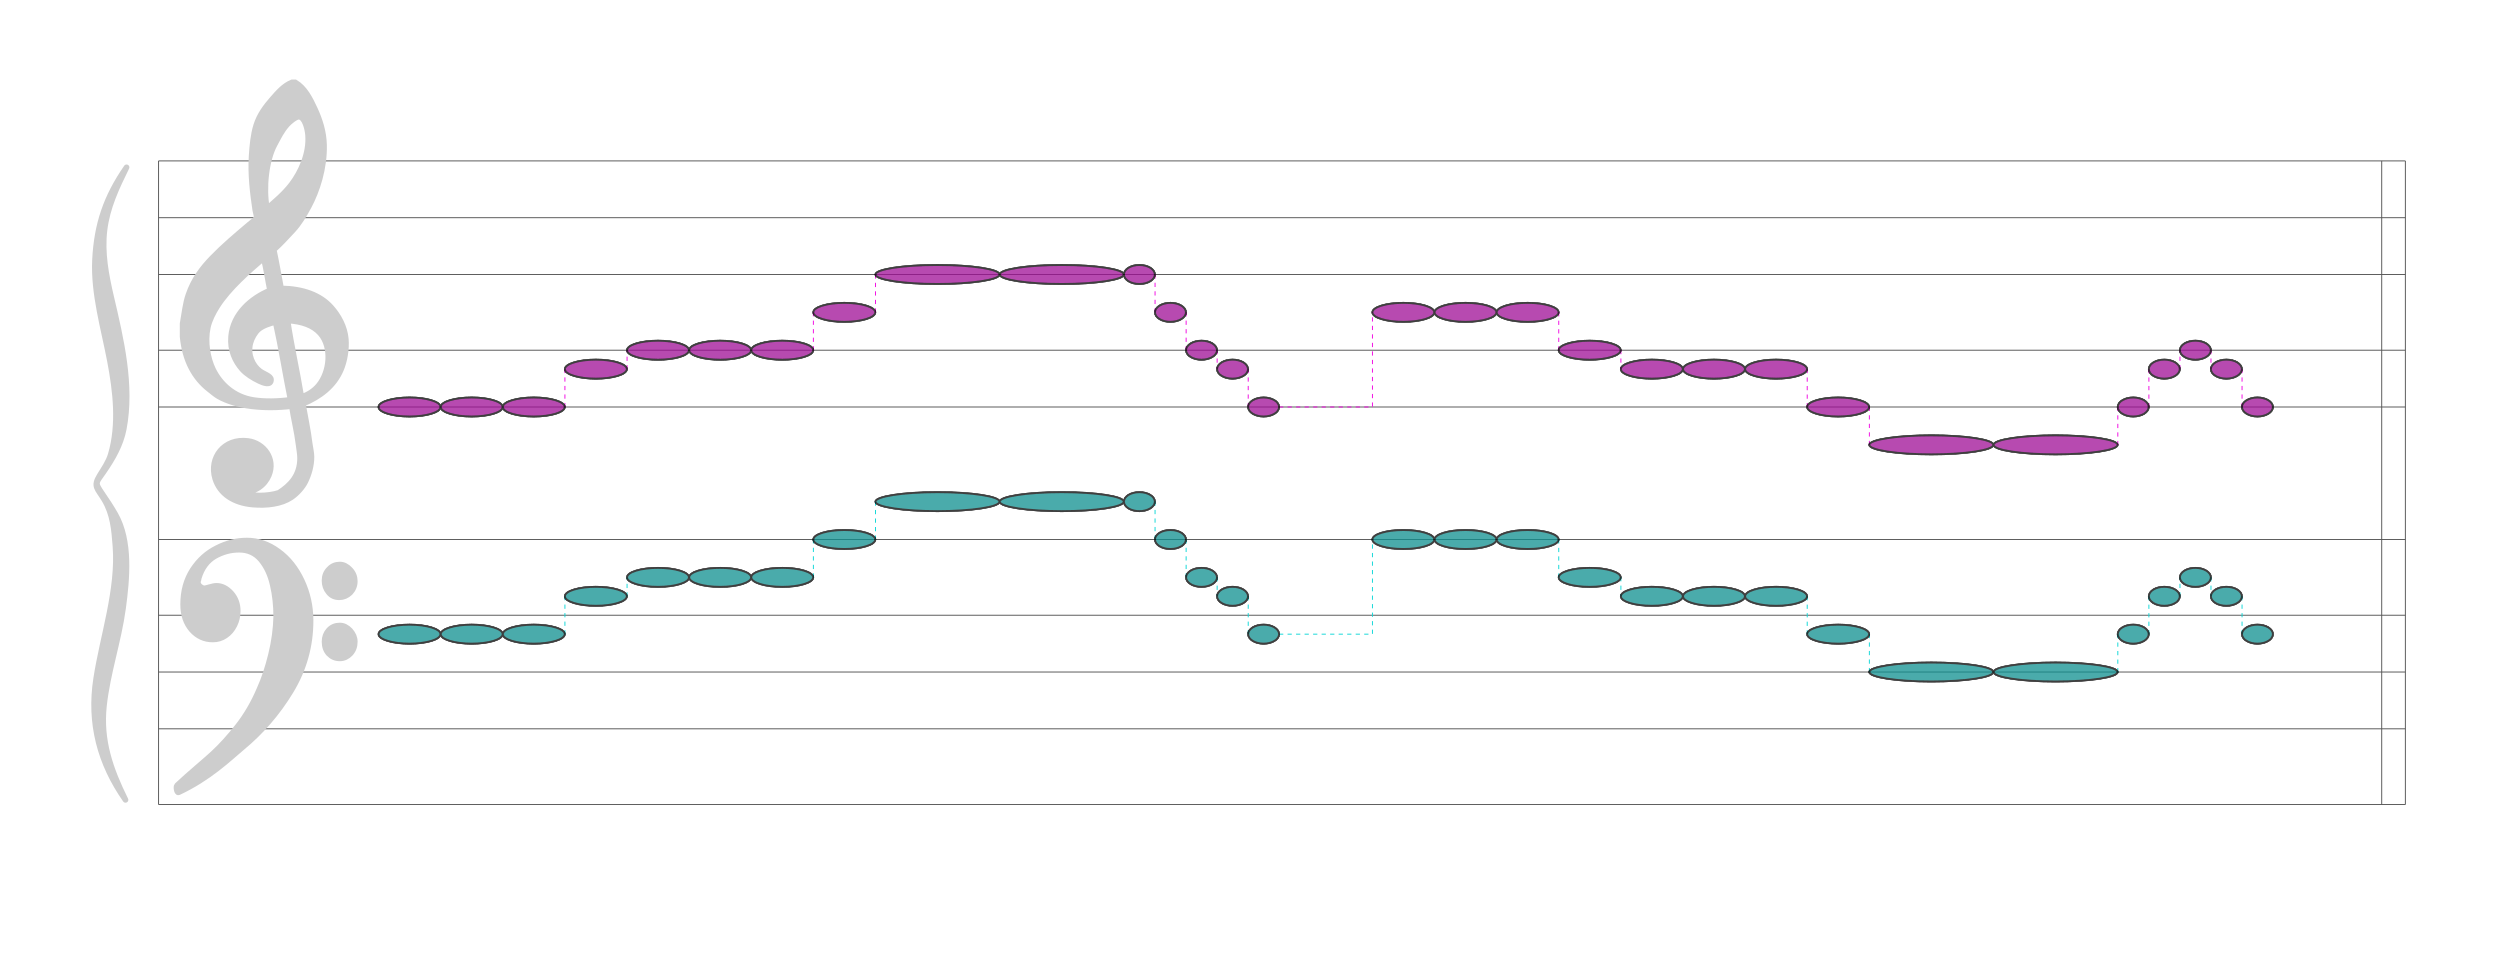
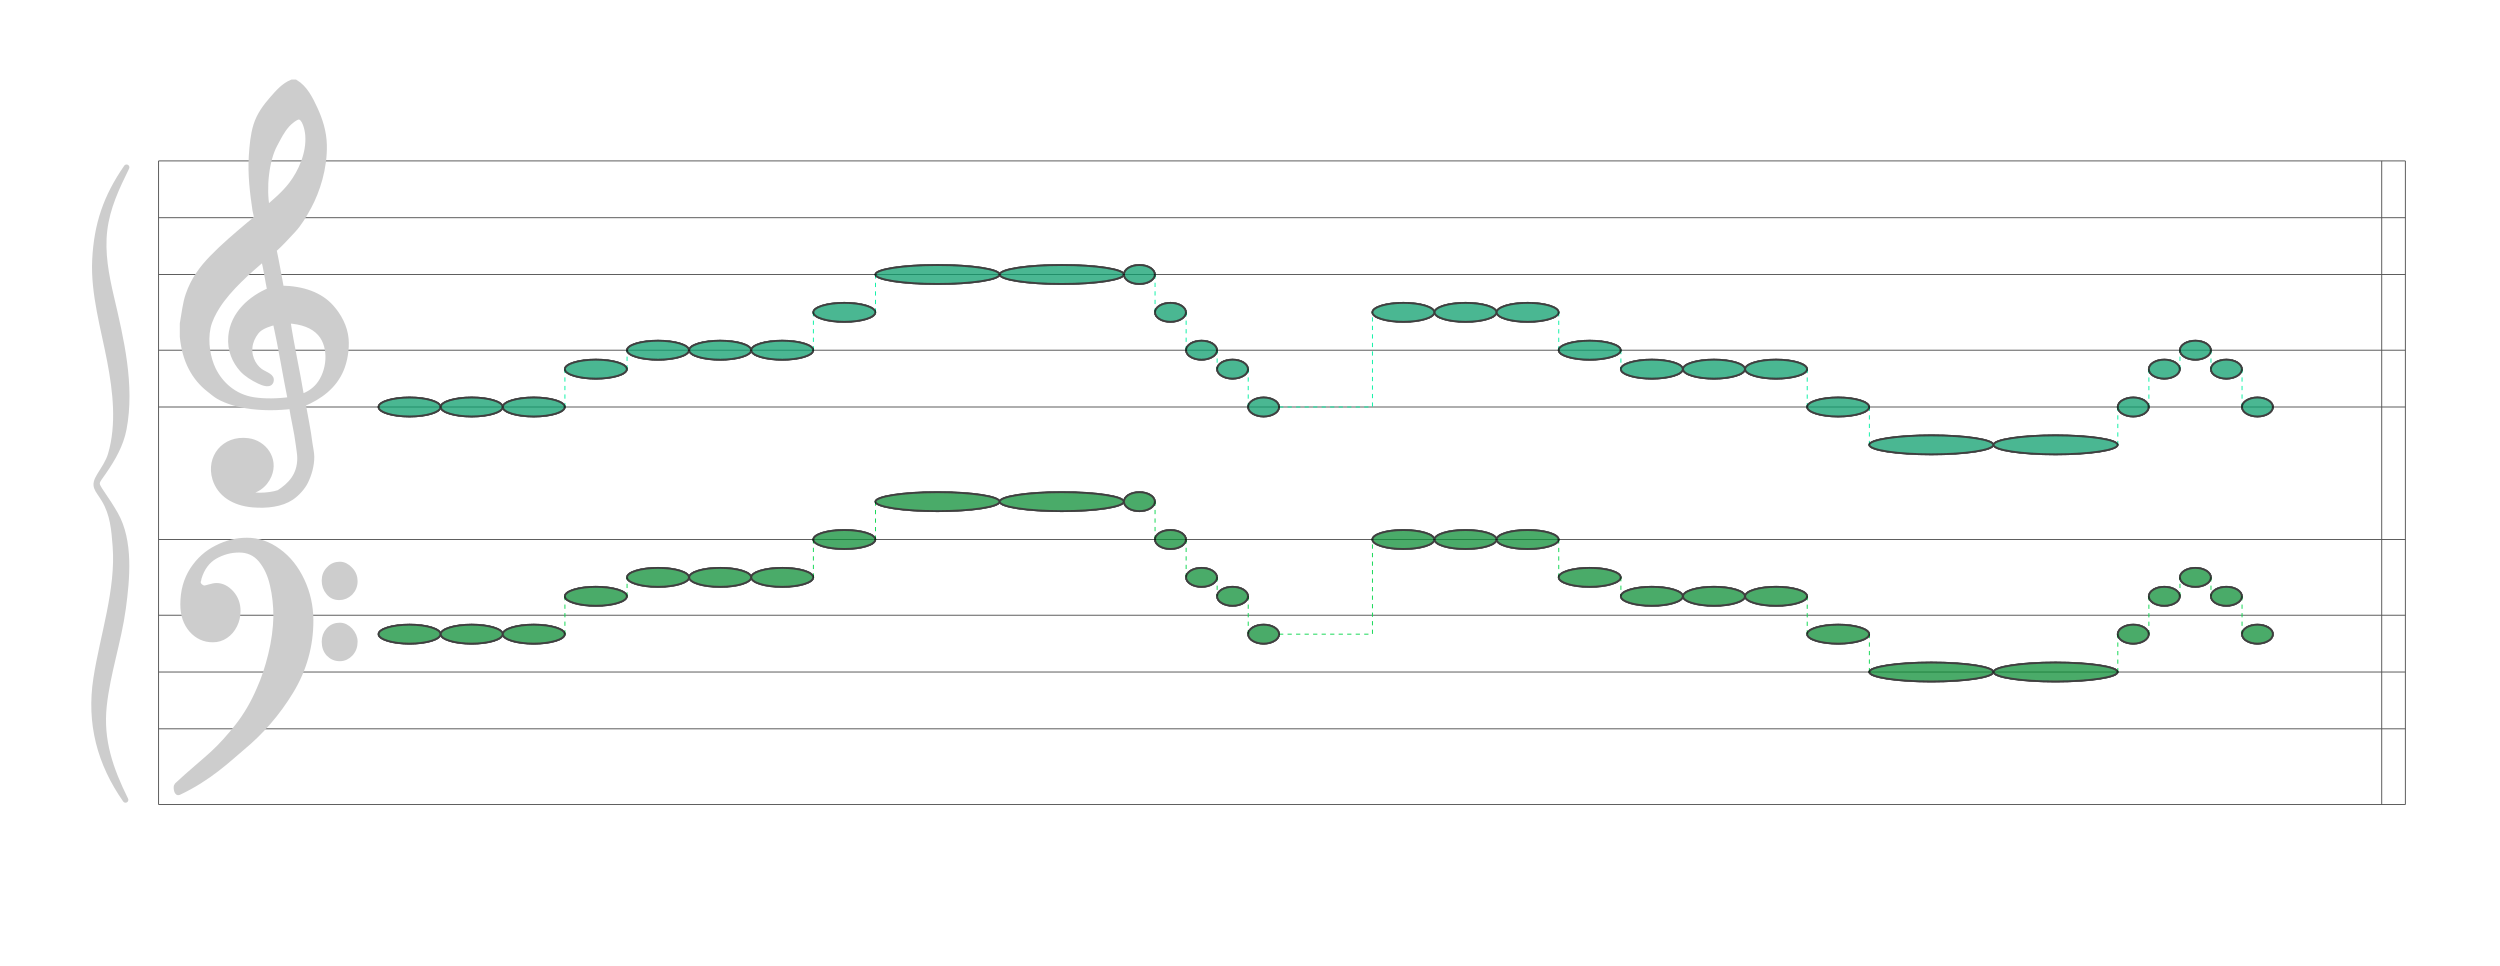
<svg xmlns="http://www.w3.org/2000/svg" version="1.1" viewPort="0 40 28.59 41" viewBox="-200 -50 1320.64 510" width="1320.64" height="510">
  <filter id="constantOpacity">
    <feComponentTransfer>
      <feFuncA type="table" tableValues="0 .5 .5" />
    </feComponentTransfer>
  </filter>
  <g transform="scale(35, -10) translate(0, -81)">
    <g class="staff-lines" stroke-width="0.5" stroke="#555555">
      <path vector-effect="non-scaling-stroke" d="M-3.321 64.5 L30.59 64.5" />
      <path vector-effect="non-scaling-stroke" d="M-3.321 67.5 L30.59 67.5" />
      <path vector-effect="non-scaling-stroke" d="M-3.321 71.5 L30.59 71.5" />
      <path vector-effect="non-scaling-stroke" d="M-3.321 74.5 L30.59 74.5" />
      <path vector-effect="non-scaling-stroke" d="M-3.321 77.5 L30.59 77.5" />
      <path vector-effect="non-scaling-stroke" d="M-3.321 43.5 L30.59 43.5" />
      <path vector-effect="non-scaling-stroke" d="M-3.321 47.5 L30.59 47.5" />
      <path vector-effect="non-scaling-stroke" d="M-3.321 50.5 L30.59 50.5" />
      <path vector-effect="non-scaling-stroke" d="M-3.321 53.5 L30.59 53.5" />
      <path vector-effect="non-scaling-stroke" d="M-3.321 57.5 L30.59 57.5" />
      <path vector-effect="non-scaling-stroke" d="M30.233,43.5 L30.233,77.5" />
      <path vector-effect="non-scaling-stroke" d="M30.59,43.5 L30.59,77.5" />
      <path vector-effect="non-scaling-stroke" d="M-3.321,43.5 L-3.321,77.5 z" />
    </g>
    <g transform="scale(0.714286, 1)">
      <g vector-effect="non-scaling-stroke" class="treble-clef" stroke="#cdcdcd" stroke-width="3" fill="#cdcdcd" transform="translate(-17.25, 5.15) scale(0.06, 0.07)">
        <path vector-effect="non-scaling-stroke" d="M250.026,1080.111c-2.375-5.813-4.501-12.037-5.616-19.656c-1.07-7.32-1.387-15.609-1.62-23.113    c-0.426-13.713,0.409-28.548,1.296-41.038c0.132-1.861,0.517-3.882,0.432-5.183c-0.118-1.794-1.622-3.834-2.484-5.401    c-4.551-8.266-9.023-16.291-13.176-25.488c-3.56-7.883-6.46-16.235-8.316-27.648c-1.087-6.682-1.406-14.26-2.053-21.816   c0-3.313,0-6.623,0-9.936c0.817-17.854,4.099-30.916,9.396-39.743c1.084-1.808,2.228-3.951,3.24-5.186    c6.218-7.579,16.081-9.873,25.812-7.343c0.598-8.887,1.858-19.53,2.376-28.944c0.193-3.49,0.54-7.194,0.54-10.368    c-0.003-13.193-3.44-20.603-7.452-26.135c-3.645-2.613-9.925-3.099-13.176,0.43c4.904-0.174,8.174,5.425,9.612,12.744    c2.427,12.351-1.738,24.386-7.344,25.918c-8.458,2.316-13.738-12.691-11.556-28.295c1.622-11.598,6.603-18.42,13.176-19.655    c5.073-0.956,10.149,0.426,13.608,5.399c1.988,2.858,4.009,7.685,4.968,11.879c1.246,5.448,2.18,12.212,2.16,18.792    c-0.01,3.246-0.453,6.761-0.648,10.152c-0.614,10.689-1.579,19.729-2.376,29.812c6.095,5.437,10.941,13.432,13.392,25.704    c1.302,6.52,2.035,15.517,1.727,23.111c-0.375,9.302-2.565,17.712-5.183,23.975c-3.863,9.248-9.852,13.985-17.604,14.257    c-0.849,9.749-1.633,19.633-2.593,29.159c2.376,4.619,4.55,9.643,6.805,14.906c2.185,5.095,3.892,11.286,5.508,17.712    c2.98,11.855,5.576,29.004,5.4,46.44c-0.102,10.157-1.538,19.319-3.24,27.215c-1.691,7.847-3.557,15.81-6.912,20.089    c-0.36,0-0.72,0-1.08,0C254.113,1090.306,252.068,1085.104,250.026,1080.111z M248.19,997.6    c-1.362,15.429-0.295,36.475,2.7,48.384c1.367,5.441,2.426,10.329,4.428,15.122c0.854,2.04,3.006,5.909,4.104,5.83    c2.104-0.153,3.064-9.245,3.24-13.824c0.542-14.092-2.623-28.387-5.832-37.366C254.247,1008.515,250.911,1002.572,248.19,997.6z     M249.27,935.823c-6.565-5.809-13.02-17.569-13.716-34.776c-0.425-10.517,1.463-18.693,3.888-24.624    c1.422-3.478,3.789-6.692,6.156-9.072c1.287-1.293,4.09-3.666,3.996,1.296c-0.048,2.584-2.504,4.06-3.888,6.263    c-2.557,4.079-4.489,12.399-3.348,21.385c0.481,3.784,1.636,7.983,2.808,10.153c1.458,2.697,3.725,4.34,6.048,5.615    c1.987-19.137,3.451-39.323,5.292-58.753c-4.493-1.347-9.224-1.49-13.068-0.213c-6.922,2.298-11.753,12.045-14.256,23.111    c-1.838,8.128-2.944,20.546-1.837,31.752c0.529,5.353,1.939,11.271,3.348,15.984c4.113,13.751,11.055,26.606,16.308,36.289    C247.971,952.523,248.466,943.862,249.27,935.823z M260.286,855.473c-1.479,19.361-3.545,38.701-4.86,57.671    c5.07-0.638,9.023-3.541,11.556-9.718c4.25-10.369,3.378-29.217-0.648-39.53C264.924,860.283,262.694,856.868,260.286,855.473z" />
      </g>
      <g class="bass-clef" fill="#cdcdcd" stroke="#cdcdcd" transform="scale(1.02, 1) translate(-0.25, 0.25)" stroke-width="3">
        <g transform="matrix(0.1835537,0,0,0.1830159,-98.29797,-1128.841)">
          <path vector-effect="non-scaling-stroke" d="M514.308,6407.837c3.419,4.086,5.655,9.64,7.124,12.803     c2.204,4.648,4.046,10.097,5.538,16.384c1.492,6.287,2.238,13.068,2.238,20.385c0,4.115-0.338,7.925-0.991,11.507     c-0.653,3.543-1.527,6.4-2.647,8.459c-1.108,2.095-2.297,3.125-3.545,3.125c-1.142,0-2.262-0.687-3.369-2.135     c-1.119-1.41-2.029-3.505-2.752-6.325c-0.711-2.819-1.073-6.135-1.073-9.982c0-3.011,0.326-5.411,0.968-7.317     c0.653-1.867,1.446-2.78,2.379-2.78c0.513,0,0.991,0.342,1.422,1.104c0.431,0.724,0.769,1.753,1.014,3.011     c0.245,1.257,0.373,2.628,0.373,4.077c0,2.019-0.245,3.733-0.735,5.144c-0.501,1.41-1.049,2.132-1.667,2.132     c-0.21,0-0.466-0.152-0.781-0.38c-0.303-0.229-0.501-0.342-0.571-0.342c-0.14,0-0.292,0.152-0.466,0.495     c-0.175,0.342-0.268,0.799-0.292,1.41c0.07,0.495,0.117,0.838,0.117,1.104c0.338,2.896,0.944,4.953,1.796,6.249     c0.863,1.258,1.784,1.905,2.763,1.905c1.014,0,1.83-0.953,2.46-2.858c0.63-1.943,1.073-4.344,1.329-7.277     c0.268-2.896,0.396-5.981,0.396-9.22c-0.035-3.468-0.221-7.125-0.583-10.897c-0.361-3.81-0.804-7.163-1.317-10.059     c-0.653-3.925-1.458-7.468-2.414-10.593c-0.956-3.124-1.889-5.752-2.775-7.849c-0.886-2.133-2.731-5.973-4.104-9.297     C514,6409.468,514.126,6407.62,514.308,6407.837z" />
          <path vector-effect="non-scaling-stroke" d="M531.259,6465.557c0.313-0.979,0.705-1.415,1.189-1.415     c0.457,0,0.862,0.436,1.228,1.306c0.339,0.908,0.522,2.032,0.522,3.339c0,1.233-0.17,2.358-0.522,3.302     c-0.353,0.979-0.745,1.488-1.163,1.488c-0.483,0-0.888-0.436-1.215-1.343c-0.34-0.871-0.509-1.958-0.509-3.266     C530.789,6467.626,530.945,6466.5,531.259,6465.557z" />
          <path vector-effect="non-scaling-stroke" d="M531.272,6447.847c0.327-0.871,0.732-1.342,1.241-1.342     c0.457,0,0.849,0.471,1.189,1.378c0.327,0.908,0.497,2.033,0.497,3.447c0,1.162-0.183,2.214-0.522,3.193     c-0.366,0.98-0.745,1.452-1.163,1.452c-0.509,0-0.914-0.436-1.241-1.343c-0.313-0.87-0.483-1.996-0.483-3.301     C530.789,6449.879,530.958,6448.717,531.272,6447.847z" />
        </g>
      </g>
    </g>
    <g transform="scale(0.714286, 1)">
      <g class="brace" transform="rotate(0.2) translate(30.5,-324) scale(1,-1) scale(.0175)">
        <path vector-effect="non-scaling-stroke" stroke="#cdcdcd" fill="#cdcdcd" stroke-width="3" stroke-linejoin="round" d="M-2031.812-22924.453    c-24.919,88.91-36.494,171.418-39.024,279.09c-2.379,101.156,9.877,207.264,16.991,305.533    c6.605,91.162,10.955,191.51-0.048,282.248c-2.757,22.732-8.614,43.227-13.597,63.254c-8.261,33.207-2.886,38.68,5.136,72.111    c10.485,43.689,11.808,90.887,13.172,140.795c3.604,132-16.215,270.613-24.675,400.074    c-8.818,134.883,3.651,255.861,34.113,366.164c-17.906-92.289-29.886-179.082-25.068-283.635    c4.572-99.275,18.379-195.207,24.078-294.23c5.11-88.826,9.914-203.154-8.344-284.342c-4.91-21.82-10.217-42.227-15.835-62.98    c-9.146-33.812-7.235-31.322,2.353-65.664c11.021-39.504,20.774-80.965,24.589-128.662c10.5-131.361-2.347-271.072-13.816-398.416    c-5.957-66.148-10.878-134.006-7.34-202.238C-2055.575-22803.877-2044.086-22863.117-2031.812-22924.453L-2031.812-22924.453z" />
      </g>
    </g>
    <g style="stroke-width:1; stroke:black;">
-       <g class="note-lines track-2" fill="none" stroke="hsl(180, 87%, 45%)" stroke-dasharray="2.25" vector-effect="non-scaling-stroke" stroke-width="0.5">
+       <g class="note-lines track-2" fill="none" stroke="hsl(140, 87%, 45%)" stroke-dasharray="2.25" vector-effect="non-scaling-stroke" stroke-width="0.5">
        <path vector-effect="non-scaling-stroke" d=" M0.934 52.5 L0.938 52.5 L0.938 52.5" />
        <path vector-effect="non-scaling-stroke" d=" M1.871 52.5 L1.875 52.5 L1.875 52.5" />
        <path vector-effect="non-scaling-stroke" d=" M2.809 52.5 L2.812 52.5 L2.812 54.5" />
        <path vector-effect="non-scaling-stroke" d=" M3.746 54.5 L3.75 54.5 L3.75 55.5" />
        <path vector-effect="non-scaling-stroke" d=" M4.684 55.5 L4.688 55.5 L4.688 55.5" />
        <path vector-effect="non-scaling-stroke" d=" M5.621 55.5 L5.625 55.5 L5.625 55.5" />
        <path vector-effect="non-scaling-stroke" d=" M6.559 55.5 L6.562 55.5 L6.562 57.5" />
        <path vector-effect="non-scaling-stroke" d=" M7.496 57.5 L7.5 57.5 L7.5 59.5" />
        <path vector-effect="non-scaling-stroke" d=" M9.371 59.5 L9.375 59.5 L9.375 59.5" />
        <path vector-effect="non-scaling-stroke" d=" M11.246 59.5 L11.25 59.5 L11.25 59.5" />
        <path vector-effect="non-scaling-stroke" d=" M11.715 59.5 L11.719 59.5 L11.719 57.5" />
        <path vector-effect="non-scaling-stroke" d=" M12.184 57.5 L12.188 57.5 L12.188 55.5" />
        <path vector-effect="non-scaling-stroke" d=" M12.652 55.5 L12.656 55.5 L12.656 54.5" />
        <path vector-effect="non-scaling-stroke" d=" M13.121 54.5 L13.125 54.5 L13.125 52.5" />
        <path vector-effect="non-scaling-stroke" d=" M13.59 52.5 L15 52.5 L15 57.5" />
        <path vector-effect="non-scaling-stroke" d=" M15.934 57.5 L15.938 57.5 L15.938 57.5" />
        <path vector-effect="non-scaling-stroke" d=" M16.871 57.5 L16.875 57.5 L16.875 57.5" />
        <path vector-effect="non-scaling-stroke" d=" M17.809 57.5 L17.812 57.5 L17.812 55.5" />
        <path vector-effect="non-scaling-stroke" d=" M18.746 55.5 L18.75 55.5 L18.75 54.5" />
        <path vector-effect="non-scaling-stroke" d=" M19.684 54.5 L19.688 54.5 L19.688 54.5" />
        <path vector-effect="non-scaling-stroke" d=" M20.621 54.5 L20.625 54.5 L20.625 54.5" />
        <path vector-effect="non-scaling-stroke" d=" M21.559 54.5 L21.562 54.5 L21.562 52.5" />
        <path vector-effect="non-scaling-stroke" d=" M22.496 52.5 L22.5 52.5 L22.5 50.5" />
        <path vector-effect="non-scaling-stroke" d=" M24.371 50.5 L24.375 50.5 L24.375 50.5" />
        <path vector-effect="non-scaling-stroke" d=" M26.246 50.5 L26.25 50.5 L26.25 52.5" />
        <path vector-effect="non-scaling-stroke" d=" M26.715 52.5 L26.719 52.5 L26.719 54.5" />
        <path vector-effect="non-scaling-stroke" d=" M27.184 54.5 L27.188 54.5 L27.188 55.5" />
        <path vector-effect="non-scaling-stroke" d=" M27.652 55.5 L27.656 55.5 L27.656 54.5" />
        <path vector-effect="non-scaling-stroke" d=" M28.121 54.5 L28.125 54.5 L28.125 52.5" />
      </g>
-       <g class="note-lines track-1" fill="none" stroke="hsl(304, 93%, 49%)" stroke-dasharray="2.25" vector-effect="non-scaling-stroke" stroke-width="0.5">
+       <g class="note-lines track-1" fill="none" stroke="hsl(160, 93%, 49%)" stroke-dasharray="2.25" vector-effect="non-scaling-stroke" stroke-width="0.5">
        <path vector-effect="non-scaling-stroke" d=" M0.934 64.5 L0.938 64.5 L0.938 64.5" />
        <path vector-effect="non-scaling-stroke" d=" M1.871 64.5 L1.875 64.5 L1.875 64.5" />
        <path vector-effect="non-scaling-stroke" d=" M2.809 64.5 L2.812 64.5 L2.812 66.5" />
        <path vector-effect="non-scaling-stroke" d=" M3.746 66.5 L3.75 66.5 L3.75 67.5" />
        <path vector-effect="non-scaling-stroke" d=" M4.684 67.5 L4.688 67.5 L4.688 67.5" />
        <path vector-effect="non-scaling-stroke" d=" M5.621 67.5 L5.625 67.5 L5.625 67.5" />
        <path vector-effect="non-scaling-stroke" d=" M6.559 67.5 L6.562 67.5 L6.562 69.5" />
        <path vector-effect="non-scaling-stroke" d=" M7.496 69.5 L7.5 69.5 L7.5 71.5" />
        <path vector-effect="non-scaling-stroke" d=" M9.371 71.5 L9.375 71.5 L9.375 71.5" />
        <path vector-effect="non-scaling-stroke" d=" M11.246 71.5 L11.25 71.5 L11.25 71.5" />
        <path vector-effect="non-scaling-stroke" d=" M11.715 71.5 L11.719 71.5 L11.719 69.5" />
        <path vector-effect="non-scaling-stroke" d=" M12.184 69.5 L12.188 69.5 L12.188 67.5" />
        <path vector-effect="non-scaling-stroke" d=" M12.652 67.5 L12.656 67.5 L12.656 66.5" />
        <path vector-effect="non-scaling-stroke" d=" M13.121 66.5 L13.125 66.5 L13.125 64.5" />
        <path vector-effect="non-scaling-stroke" d=" M13.59 64.5 L15 64.5 L15 69.5" />
        <path vector-effect="non-scaling-stroke" d=" M15.934 69.5 L15.938 69.5 L15.938 69.5" />
        <path vector-effect="non-scaling-stroke" d=" M16.871 69.5 L16.875 69.5 L16.875 69.5" />
        <path vector-effect="non-scaling-stroke" d=" M17.809 69.5 L17.812 69.5 L17.812 67.5" />
        <path vector-effect="non-scaling-stroke" d=" M18.746 67.5 L18.75 67.5 L18.75 66.5" />
        <path vector-effect="non-scaling-stroke" d=" M19.684 66.5 L19.688 66.5 L19.688 66.5" />
        <path vector-effect="non-scaling-stroke" d=" M20.621 66.5 L20.625 66.5 L20.625 66.5" />
        <path vector-effect="non-scaling-stroke" d=" M21.559 66.5 L21.562 66.5 L21.562 64.5" />
        <path vector-effect="non-scaling-stroke" d=" M22.496 64.5 L22.5 64.5 L22.5 62.5" />
        <path vector-effect="non-scaling-stroke" d=" M24.371 62.5 L24.375 62.5 L24.375 62.5" />
        <path vector-effect="non-scaling-stroke" d=" M26.246 62.5 L26.25 62.5 L26.25 64.5" />
        <path vector-effect="non-scaling-stroke" d=" M26.715 64.5 L26.719 64.5 L26.719 66.5" />
        <path vector-effect="non-scaling-stroke" d=" M27.184 66.5 L27.188 66.5 L27.188 67.5" />
        <path vector-effect="non-scaling-stroke" d=" M27.652 67.5 L27.656 67.5 L27.656 66.5" />
        <path vector-effect="non-scaling-stroke" d=" M28.121 66.5 L28.125 66.5 L28.125 64.5" />
      </g>
      <g opacity="0.5" class="note-backdrops track-2" style="fill:black;">
        <g class="note key-52 ont-0d000 offt-0d934">
          <rect vector-effect="non-scaling-stroke" rx="1" ry="1" x="0" y="52" width="0.934" height="1" />
        </g>
        <g class="note key-52 ont-0d938 offt-1d871">
          <rect vector-effect="non-scaling-stroke" rx="1" ry="1" x="0.938" y="52" width="0.934" height="1" />
        </g>
        <g class="note key-52 ont-1d875 offt-2d809">
          <rect vector-effect="non-scaling-stroke" rx="1" ry="1" x="1.875" y="52" width="0.934" height="1" />
        </g>
        <g class="note key-54 ont-2d813 offt-3d746">
          <rect vector-effect="non-scaling-stroke" rx="1" ry="1" x="2.812" y="54" width="0.934" height="1" />
        </g>
        <g class="note key-55 ont-3d750 offt-4d684">
          <rect vector-effect="non-scaling-stroke" rx="1" ry="1" x="3.75" y="55" width="0.934" height="1" />
        </g>
        <g class="note key-55 ont-4d688 offt-5d621">
          <rect vector-effect="non-scaling-stroke" rx="1" ry="1" x="4.688" y="55" width="0.934" height="1" />
        </g>
        <g class="note key-55 ont-5d625 offt-6d559">
          <rect vector-effect="non-scaling-stroke" rx="1" ry="1" x="5.625" y="55" width="0.934" height="1" />
        </g>
        <g class="note key-57 ont-6d563 offt-7d496">
          <rect vector-effect="non-scaling-stroke" rx="1" ry="1" x="6.562" y="57" width="0.934" height="1" />
        </g>
        <g class="note key-59 ont-7d500 offt-9d371 maxima">
          <rect vector-effect="non-scaling-stroke" rx="1" ry="1" x="7.5" y="59" width="1.871" height="1" />
        </g>
        <g class="note key-59 ont-9d375 offt-11d246 maxima">
          <rect vector-effect="non-scaling-stroke" rx="1" ry="1" x="9.375" y="59" width="1.871" height="1" />
        </g>
        <g class="note key-59 ont-11d250 offt-11d715 maxima">
          <rect vector-effect="non-scaling-stroke" rx="1" ry="1" x="11.25" y="59" width="0.465" height="1" />
        </g>
        <g class="note key-57 ont-11d719 offt-12d184">
          <rect vector-effect="non-scaling-stroke" rx="1" ry="1" x="11.719" y="57" width="0.465" height="1" />
        </g>
        <g class="note key-55 ont-12d188 offt-12d652">
          <rect vector-effect="non-scaling-stroke" rx="1" ry="1" x="12.188" y="55" width="0.465" height="1" />
        </g>
        <g class="note key-54 ont-12d656 offt-13d121">
          <rect vector-effect="non-scaling-stroke" rx="1" ry="1" x="12.656" y="54" width="0.465" height="1" />
        </g>
        <g class="note key-52 ont-13d125 offt-13d590">
          <rect vector-effect="non-scaling-stroke" rx="1" ry="1" x="13.125" y="52" width="0.465" height="1" />
        </g>
        <g class="note key-57 ont-15d000 offt-15d934">
          <rect vector-effect="non-scaling-stroke" rx="1" ry="1" x="15" y="57" width="0.934" height="1" />
        </g>
        <g class="note key-57 ont-15d938 offt-16d871">
          <rect vector-effect="non-scaling-stroke" rx="1" ry="1" x="15.938" y="57" width="0.934" height="1" />
        </g>
        <g class="note key-57 ont-16d875 offt-17d809">
          <rect vector-effect="non-scaling-stroke" rx="1" ry="1" x="16.875" y="57" width="0.934" height="1" />
        </g>
        <g class="note key-55 ont-17d813 offt-18d746">
          <rect vector-effect="non-scaling-stroke" rx="1" ry="1" x="17.812" y="55" width="0.934" height="1" />
        </g>
        <g class="note key-54 ont-18d750 offt-19d684">
          <rect vector-effect="non-scaling-stroke" rx="1" ry="1" x="18.75" y="54" width="0.934" height="1" />
        </g>
        <g class="note key-54 ont-19d688 offt-20d621">
          <rect vector-effect="non-scaling-stroke" rx="1" ry="1" x="19.688" y="54" width="0.934" height="1" />
        </g>
        <g class="note key-54 ont-20d625 offt-21d559">
          <rect vector-effect="non-scaling-stroke" rx="1" ry="1" x="20.625" y="54" width="0.934" height="1" />
        </g>
        <g class="note key-52 ont-21d563 offt-22d496">
          <rect vector-effect="non-scaling-stroke" rx="1" ry="1" x="21.562" y="52" width="0.934" height="1" />
        </g>
        <g class="note key-50 ont-22d500 offt-24d371 minima">
          <rect vector-effect="non-scaling-stroke" rx="1" ry="1" x="22.5" y="50" width="1.871" height="1" />
        </g>
        <g class="note key-50 ont-24d375 offt-26d246 minima">
          <rect vector-effect="non-scaling-stroke" rx="1" ry="1" x="24.375" y="50" width="1.871" height="1" />
        </g>
        <g class="note key-52 ont-26d250 offt-26d715">
          <rect vector-effect="non-scaling-stroke" rx="1" ry="1" x="26.25" y="52" width="0.465" height="1" />
        </g>
        <g class="note key-54 ont-26d719 offt-27d184">
          <rect vector-effect="non-scaling-stroke" rx="1" ry="1" x="26.719" y="54" width="0.465" height="1" />
        </g>
        <g class="note key-55 ont-27d188 offt-27d652">
          <rect vector-effect="non-scaling-stroke" rx="1" ry="1" x="27.188" y="55" width="0.465" height="1" />
        </g>
        <g class="note key-54 ont-27d656 offt-28d121">
          <rect vector-effect="non-scaling-stroke" rx="1" ry="1" x="27.656" y="54" width="0.465" height="1" />
        </g>
        <g class="note key-52 ont-28d125 offt-28d590">
          <rect vector-effect="non-scaling-stroke" rx="1" ry="1" x="28.125" y="52" width="0.465" height="1" />
        </g>
      </g>
      <g opacity="0.5" class="note-backdrops track-1" style="fill:black;">
        <g class="note key-64 ont-0d000 offt-0d934">
          <rect vector-effect="non-scaling-stroke" rx="1" ry="1" x="0" y="64" width="0.934" height="1" />
        </g>
        <g class="note key-64 ont-0d938 offt-1d871">
          <rect vector-effect="non-scaling-stroke" rx="1" ry="1" x="0.938" y="64" width="0.934" height="1" />
        </g>
        <g class="note key-64 ont-1d875 offt-2d809">
          <rect vector-effect="non-scaling-stroke" rx="1" ry="1" x="1.875" y="64" width="0.934" height="1" />
        </g>
        <g class="note key-66 ont-2d813 offt-3d746">
          <rect vector-effect="non-scaling-stroke" rx="1" ry="1" x="2.812" y="66" width="0.934" height="1" />
        </g>
        <g class="note key-67 ont-3d750 offt-4d684">
          <rect vector-effect="non-scaling-stroke" rx="1" ry="1" x="3.75" y="67" width="0.934" height="1" />
        </g>
        <g class="note key-67 ont-4d688 offt-5d621">
          <rect vector-effect="non-scaling-stroke" rx="1" ry="1" x="4.688" y="67" width="0.934" height="1" />
        </g>
        <g class="note key-67 ont-5d625 offt-6d559">
          <rect vector-effect="non-scaling-stroke" rx="1" ry="1" x="5.625" y="67" width="0.934" height="1" />
        </g>
        <g class="note key-69 ont-6d563 offt-7d496">
          <rect vector-effect="non-scaling-stroke" rx="1" ry="1" x="6.562" y="69" width="0.934" height="1" />
        </g>
        <g class="note key-71 ont-7d500 offt-9d371 maxima">
          <rect vector-effect="non-scaling-stroke" rx="1" ry="1" x="7.5" y="71" width="1.871" height="1" />
        </g>
        <g class="note key-71 ont-9d375 offt-11d246 maxima">
          <rect vector-effect="non-scaling-stroke" rx="1" ry="1" x="9.375" y="71" width="1.871" height="1" />
        </g>
        <g class="note key-71 ont-11d250 offt-11d715 maxima">
          <rect vector-effect="non-scaling-stroke" rx="1" ry="1" x="11.25" y="71" width="0.465" height="1" />
        </g>
        <g class="note key-69 ont-11d719 offt-12d184">
          <rect vector-effect="non-scaling-stroke" rx="1" ry="1" x="11.719" y="69" width="0.465" height="1" />
        </g>
        <g class="note key-67 ont-12d188 offt-12d652">
          <rect vector-effect="non-scaling-stroke" rx="1" ry="1" x="12.188" y="67" width="0.465" height="1" />
        </g>
        <g class="note key-66 ont-12d656 offt-13d121">
          <rect vector-effect="non-scaling-stroke" rx="1" ry="1" x="12.656" y="66" width="0.465" height="1" />
        </g>
        <g class="note key-64 ont-13d125 offt-13d590">
          <rect vector-effect="non-scaling-stroke" rx="1" ry="1" x="13.125" y="64" width="0.465" height="1" />
        </g>
        <g class="note key-69 ont-15d000 offt-15d934">
          <rect vector-effect="non-scaling-stroke" rx="1" ry="1" x="15" y="69" width="0.934" height="1" />
        </g>
        <g class="note key-69 ont-15d938 offt-16d871">
          <rect vector-effect="non-scaling-stroke" rx="1" ry="1" x="15.938" y="69" width="0.934" height="1" />
        </g>
        <g class="note key-69 ont-16d875 offt-17d809">
          <rect vector-effect="non-scaling-stroke" rx="1" ry="1" x="16.875" y="69" width="0.934" height="1" />
        </g>
        <g class="note key-67 ont-17d813 offt-18d746">
          <rect vector-effect="non-scaling-stroke" rx="1" ry="1" x="17.812" y="67" width="0.934" height="1" />
        </g>
        <g class="note key-66 ont-18d750 offt-19d684">
          <rect vector-effect="non-scaling-stroke" rx="1" ry="1" x="18.75" y="66" width="0.934" height="1" />
        </g>
        <g class="note key-66 ont-19d688 offt-20d621">
          <rect vector-effect="non-scaling-stroke" rx="1" ry="1" x="19.688" y="66" width="0.934" height="1" />
        </g>
        <g class="note key-66 ont-20d625 offt-21d559">
          <rect vector-effect="non-scaling-stroke" rx="1" ry="1" x="20.625" y="66" width="0.934" height="1" />
        </g>
        <g class="note key-64 ont-21d563 offt-22d496">
          <rect vector-effect="non-scaling-stroke" rx="1" ry="1" x="21.562" y="64" width="0.934" height="1" />
        </g>
        <g class="note key-62 ont-22d500 offt-24d371 minima">
          <rect vector-effect="non-scaling-stroke" rx="1" ry="1" x="22.5" y="62" width="1.871" height="1" />
        </g>
        <g class="note key-62 ont-24d375 offt-26d246 minima">
          <rect vector-effect="non-scaling-stroke" rx="1" ry="1" x="24.375" y="62" width="1.871" height="1" />
        </g>
        <g class="note key-64 ont-26d250 offt-26d715">
          <rect vector-effect="non-scaling-stroke" rx="1" ry="1" x="26.25" y="64" width="0.465" height="1" />
        </g>
        <g class="note key-66 ont-26d719 offt-27d184">
          <rect vector-effect="non-scaling-stroke" rx="1" ry="1" x="26.719" y="66" width="0.465" height="1" />
        </g>
        <g class="note key-67 ont-27d188 offt-27d652">
          <rect vector-effect="non-scaling-stroke" rx="1" ry="1" x="27.188" y="67" width="0.465" height="1" />
        </g>
        <g class="note key-66 ont-27d656 offt-28d121">
          <rect vector-effect="non-scaling-stroke" rx="1" ry="1" x="27.656" y="66" width="0.465" height="1" />
        </g>
        <g class="note key-64 ont-28d125 offt-28d590">
          <rect vector-effect="non-scaling-stroke" rx="1" ry="1" x="28.125" y="64" width="0.465" height="1" />
        </g>
      </g>
-       <g class="track-2" filter="url(#constantOpacity)" style="opacity:1; fill:hsl(180, 87%, 45%);">
+       <g class="track-2" filter="url(#constantOpacity)" style="opacity:1; fill:hsl(140, 87%, 45%);">
        <g class="note key-52 ont-0d000 offt-0d934">
          <rect vector-effect="non-scaling-stroke" rx="1" ry="1" x="0" y="52" width="0.934" height="1" />
        </g>
        <g class="note key-52 ont-0d938 offt-1d871">
          <rect vector-effect="non-scaling-stroke" rx="1" ry="1" x="0.938" y="52" width="0.934" height="1" />
        </g>
        <g class="note key-52 ont-1d875 offt-2d809">
          <rect vector-effect="non-scaling-stroke" rx="1" ry="1" x="1.875" y="52" width="0.934" height="1" />
        </g>
        <g class="note key-54 ont-2d813 offt-3d746">
          <rect vector-effect="non-scaling-stroke" rx="1" ry="1" x="2.812" y="54" width="0.934" height="1" />
        </g>
        <g class="note key-55 ont-3d750 offt-4d684">
          <rect vector-effect="non-scaling-stroke" rx="1" ry="1" x="3.75" y="55" width="0.934" height="1" />
        </g>
        <g class="note key-55 ont-4d688 offt-5d621">
          <rect vector-effect="non-scaling-stroke" rx="1" ry="1" x="4.688" y="55" width="0.934" height="1" />
        </g>
        <g class="note key-55 ont-5d625 offt-6d559">
          <rect vector-effect="non-scaling-stroke" rx="1" ry="1" x="5.625" y="55" width="0.934" height="1" />
        </g>
        <g class="note key-57 ont-6d563 offt-7d496">
          <rect vector-effect="non-scaling-stroke" rx="1" ry="1" x="6.562" y="57" width="0.934" height="1" />
        </g>
        <g class="note key-59 ont-7d500 offt-9d371 maxima">
          <rect vector-effect="non-scaling-stroke" rx="1" ry="1" x="7.5" y="59" width="1.871" height="1" />
        </g>
        <g class="note key-59 ont-9d375 offt-11d246 maxima">
          <rect vector-effect="non-scaling-stroke" rx="1" ry="1" x="9.375" y="59" width="1.871" height="1" />
        </g>
        <g class="note key-59 ont-11d250 offt-11d715 maxima">
          <rect vector-effect="non-scaling-stroke" rx="1" ry="1" x="11.25" y="59" width="0.465" height="1" />
        </g>
        <g class="note key-57 ont-11d719 offt-12d184">
          <rect vector-effect="non-scaling-stroke" rx="1" ry="1" x="11.719" y="57" width="0.465" height="1" />
        </g>
        <g class="note key-55 ont-12d188 offt-12d652">
          <rect vector-effect="non-scaling-stroke" rx="1" ry="1" x="12.188" y="55" width="0.465" height="1" />
        </g>
        <g class="note key-54 ont-12d656 offt-13d121">
          <rect vector-effect="non-scaling-stroke" rx="1" ry="1" x="12.656" y="54" width="0.465" height="1" />
        </g>
        <g class="note key-52 ont-13d125 offt-13d590">
          <rect vector-effect="non-scaling-stroke" rx="1" ry="1" x="13.125" y="52" width="0.465" height="1" />
        </g>
        <g class="note key-57 ont-15d000 offt-15d934">
          <rect vector-effect="non-scaling-stroke" rx="1" ry="1" x="15" y="57" width="0.934" height="1" />
        </g>
        <g class="note key-57 ont-15d938 offt-16d871">
          <rect vector-effect="non-scaling-stroke" rx="1" ry="1" x="15.938" y="57" width="0.934" height="1" />
        </g>
        <g class="note key-57 ont-16d875 offt-17d809">
          <rect vector-effect="non-scaling-stroke" rx="1" ry="1" x="16.875" y="57" width="0.934" height="1" />
        </g>
        <g class="note key-55 ont-17d813 offt-18d746">
          <rect vector-effect="non-scaling-stroke" rx="1" ry="1" x="17.812" y="55" width="0.934" height="1" />
        </g>
        <g class="note key-54 ont-18d750 offt-19d684">
          <rect vector-effect="non-scaling-stroke" rx="1" ry="1" x="18.75" y="54" width="0.934" height="1" />
        </g>
        <g class="note key-54 ont-19d688 offt-20d621">
          <rect vector-effect="non-scaling-stroke" rx="1" ry="1" x="19.688" y="54" width="0.934" height="1" />
        </g>
        <g class="note key-54 ont-20d625 offt-21d559">
          <rect vector-effect="non-scaling-stroke" rx="1" ry="1" x="20.625" y="54" width="0.934" height="1" />
        </g>
        <g class="note key-52 ont-21d563 offt-22d496">
          <rect vector-effect="non-scaling-stroke" rx="1" ry="1" x="21.562" y="52" width="0.934" height="1" />
        </g>
        <g class="note key-50 ont-22d500 offt-24d371 minima">
          <rect vector-effect="non-scaling-stroke" rx="1" ry="1" x="22.5" y="50" width="1.871" height="1" />
        </g>
        <g class="note key-50 ont-24d375 offt-26d246 minima">
          <rect vector-effect="non-scaling-stroke" rx="1" ry="1" x="24.375" y="50" width="1.871" height="1" />
        </g>
        <g class="note key-52 ont-26d250 offt-26d715">
          <rect vector-effect="non-scaling-stroke" rx="1" ry="1" x="26.25" y="52" width="0.465" height="1" />
        </g>
        <g class="note key-54 ont-26d719 offt-27d184">
          <rect vector-effect="non-scaling-stroke" rx="1" ry="1" x="26.719" y="54" width="0.465" height="1" />
        </g>
        <g class="note key-55 ont-27d188 offt-27d652">
          <rect vector-effect="non-scaling-stroke" rx="1" ry="1" x="27.188" y="55" width="0.465" height="1" />
        </g>
        <g class="note key-54 ont-27d656 offt-28d121">
          <rect vector-effect="non-scaling-stroke" rx="1" ry="1" x="27.656" y="54" width="0.465" height="1" />
        </g>
        <g class="note key-52 ont-28d125 offt-28d590">
          <rect vector-effect="non-scaling-stroke" rx="1" ry="1" x="28.125" y="52" width="0.465" height="1" />
        </g>
      </g>
-       <g class="track-1" filter="url(#constantOpacity)" style="opacity:1; fill:hsl(304, 93%, 49%);">
+       <g class="track-1" filter="url(#constantOpacity)" style="opacity:1; fill:hsl(160, 93%, 49%);">
        <g class="note key-64 ont-0d000 offt-0d934">
          <rect vector-effect="non-scaling-stroke" rx="1" ry="1" x="0" y="64" width="0.934" height="1" />
        </g>
        <g class="note key-64 ont-0d938 offt-1d871">
          <rect vector-effect="non-scaling-stroke" rx="1" ry="1" x="0.938" y="64" width="0.934" height="1" />
        </g>
        <g class="note key-64 ont-1d875 offt-2d809">
          <rect vector-effect="non-scaling-stroke" rx="1" ry="1" x="1.875" y="64" width="0.934" height="1" />
        </g>
        <g class="note key-66 ont-2d813 offt-3d746">
          <rect vector-effect="non-scaling-stroke" rx="1" ry="1" x="2.812" y="66" width="0.934" height="1" />
        </g>
        <g class="note key-67 ont-3d750 offt-4d684">
          <rect vector-effect="non-scaling-stroke" rx="1" ry="1" x="3.75" y="67" width="0.934" height="1" />
        </g>
        <g class="note key-67 ont-4d688 offt-5d621">
          <rect vector-effect="non-scaling-stroke" rx="1" ry="1" x="4.688" y="67" width="0.934" height="1" />
        </g>
        <g class="note key-67 ont-5d625 offt-6d559">
          <rect vector-effect="non-scaling-stroke" rx="1" ry="1" x="5.625" y="67" width="0.934" height="1" />
        </g>
        <g class="note key-69 ont-6d563 offt-7d496">
          <rect vector-effect="non-scaling-stroke" rx="1" ry="1" x="6.562" y="69" width="0.934" height="1" />
        </g>
        <g class="note key-71 ont-7d500 offt-9d371 maxima">
          <rect vector-effect="non-scaling-stroke" rx="1" ry="1" x="7.5" y="71" width="1.871" height="1" />
        </g>
        <g class="note key-71 ont-9d375 offt-11d246 maxima">
          <rect vector-effect="non-scaling-stroke" rx="1" ry="1" x="9.375" y="71" width="1.871" height="1" />
        </g>
        <g class="note key-71 ont-11d250 offt-11d715 maxima">
          <rect vector-effect="non-scaling-stroke" rx="1" ry="1" x="11.25" y="71" width="0.465" height="1" />
        </g>
        <g class="note key-69 ont-11d719 offt-12d184">
          <rect vector-effect="non-scaling-stroke" rx="1" ry="1" x="11.719" y="69" width="0.465" height="1" />
        </g>
        <g class="note key-67 ont-12d188 offt-12d652">
          <rect vector-effect="non-scaling-stroke" rx="1" ry="1" x="12.188" y="67" width="0.465" height="1" />
        </g>
        <g class="note key-66 ont-12d656 offt-13d121">
          <rect vector-effect="non-scaling-stroke" rx="1" ry="1" x="12.656" y="66" width="0.465" height="1" />
        </g>
        <g class="note key-64 ont-13d125 offt-13d590">
          <rect vector-effect="non-scaling-stroke" rx="1" ry="1" x="13.125" y="64" width="0.465" height="1" />
        </g>
        <g class="note key-69 ont-15d000 offt-15d934">
          <rect vector-effect="non-scaling-stroke" rx="1" ry="1" x="15" y="69" width="0.934" height="1" />
        </g>
        <g class="note key-69 ont-15d938 offt-16d871">
          <rect vector-effect="non-scaling-stroke" rx="1" ry="1" x="15.938" y="69" width="0.934" height="1" />
        </g>
        <g class="note key-69 ont-16d875 offt-17d809">
          <rect vector-effect="non-scaling-stroke" rx="1" ry="1" x="16.875" y="69" width="0.934" height="1" />
        </g>
        <g class="note key-67 ont-17d813 offt-18d746">
          <rect vector-effect="non-scaling-stroke" rx="1" ry="1" x="17.812" y="67" width="0.934" height="1" />
        </g>
        <g class="note key-66 ont-18d750 offt-19d684">
          <rect vector-effect="non-scaling-stroke" rx="1" ry="1" x="18.75" y="66" width="0.934" height="1" />
        </g>
        <g class="note key-66 ont-19d688 offt-20d621">
          <rect vector-effect="non-scaling-stroke" rx="1" ry="1" x="19.688" y="66" width="0.934" height="1" />
        </g>
        <g class="note key-66 ont-20d625 offt-21d559">
          <rect vector-effect="non-scaling-stroke" rx="1" ry="1" x="20.625" y="66" width="0.934" height="1" />
        </g>
        <g class="note key-64 ont-21d563 offt-22d496">
          <rect vector-effect="non-scaling-stroke" rx="1" ry="1" x="21.562" y="64" width="0.934" height="1" />
        </g>
        <g class="note key-62 ont-22d500 offt-24d371 minima">
          <rect vector-effect="non-scaling-stroke" rx="1" ry="1" x="22.5" y="62" width="1.871" height="1" />
        </g>
        <g class="note key-62 ont-24d375 offt-26d246 minima">
          <rect vector-effect="non-scaling-stroke" rx="1" ry="1" x="24.375" y="62" width="1.871" height="1" />
        </g>
        <g class="note key-64 ont-26d250 offt-26d715">
          <rect vector-effect="non-scaling-stroke" rx="1" ry="1" x="26.25" y="64" width="0.465" height="1" />
        </g>
        <g class="note key-66 ont-26d719 offt-27d184">
          <rect vector-effect="non-scaling-stroke" rx="1" ry="1" x="26.719" y="66" width="0.465" height="1" />
        </g>
        <g class="note key-67 ont-27d188 offt-27d652">
          <rect vector-effect="non-scaling-stroke" rx="1" ry="1" x="27.188" y="67" width="0.465" height="1" />
        </g>
        <g class="note key-66 ont-27d656 offt-28d121">
          <rect vector-effect="non-scaling-stroke" rx="1" ry="1" x="27.656" y="66" width="0.465" height="1" />
        </g>
        <g class="note key-64 ont-28d125 offt-28d590">
          <rect vector-effect="non-scaling-stroke" rx="1" ry="1" x="28.125" y="64" width="0.465" height="1" />
        </g>
      </g>
    </g>
  </g>
</svg>
